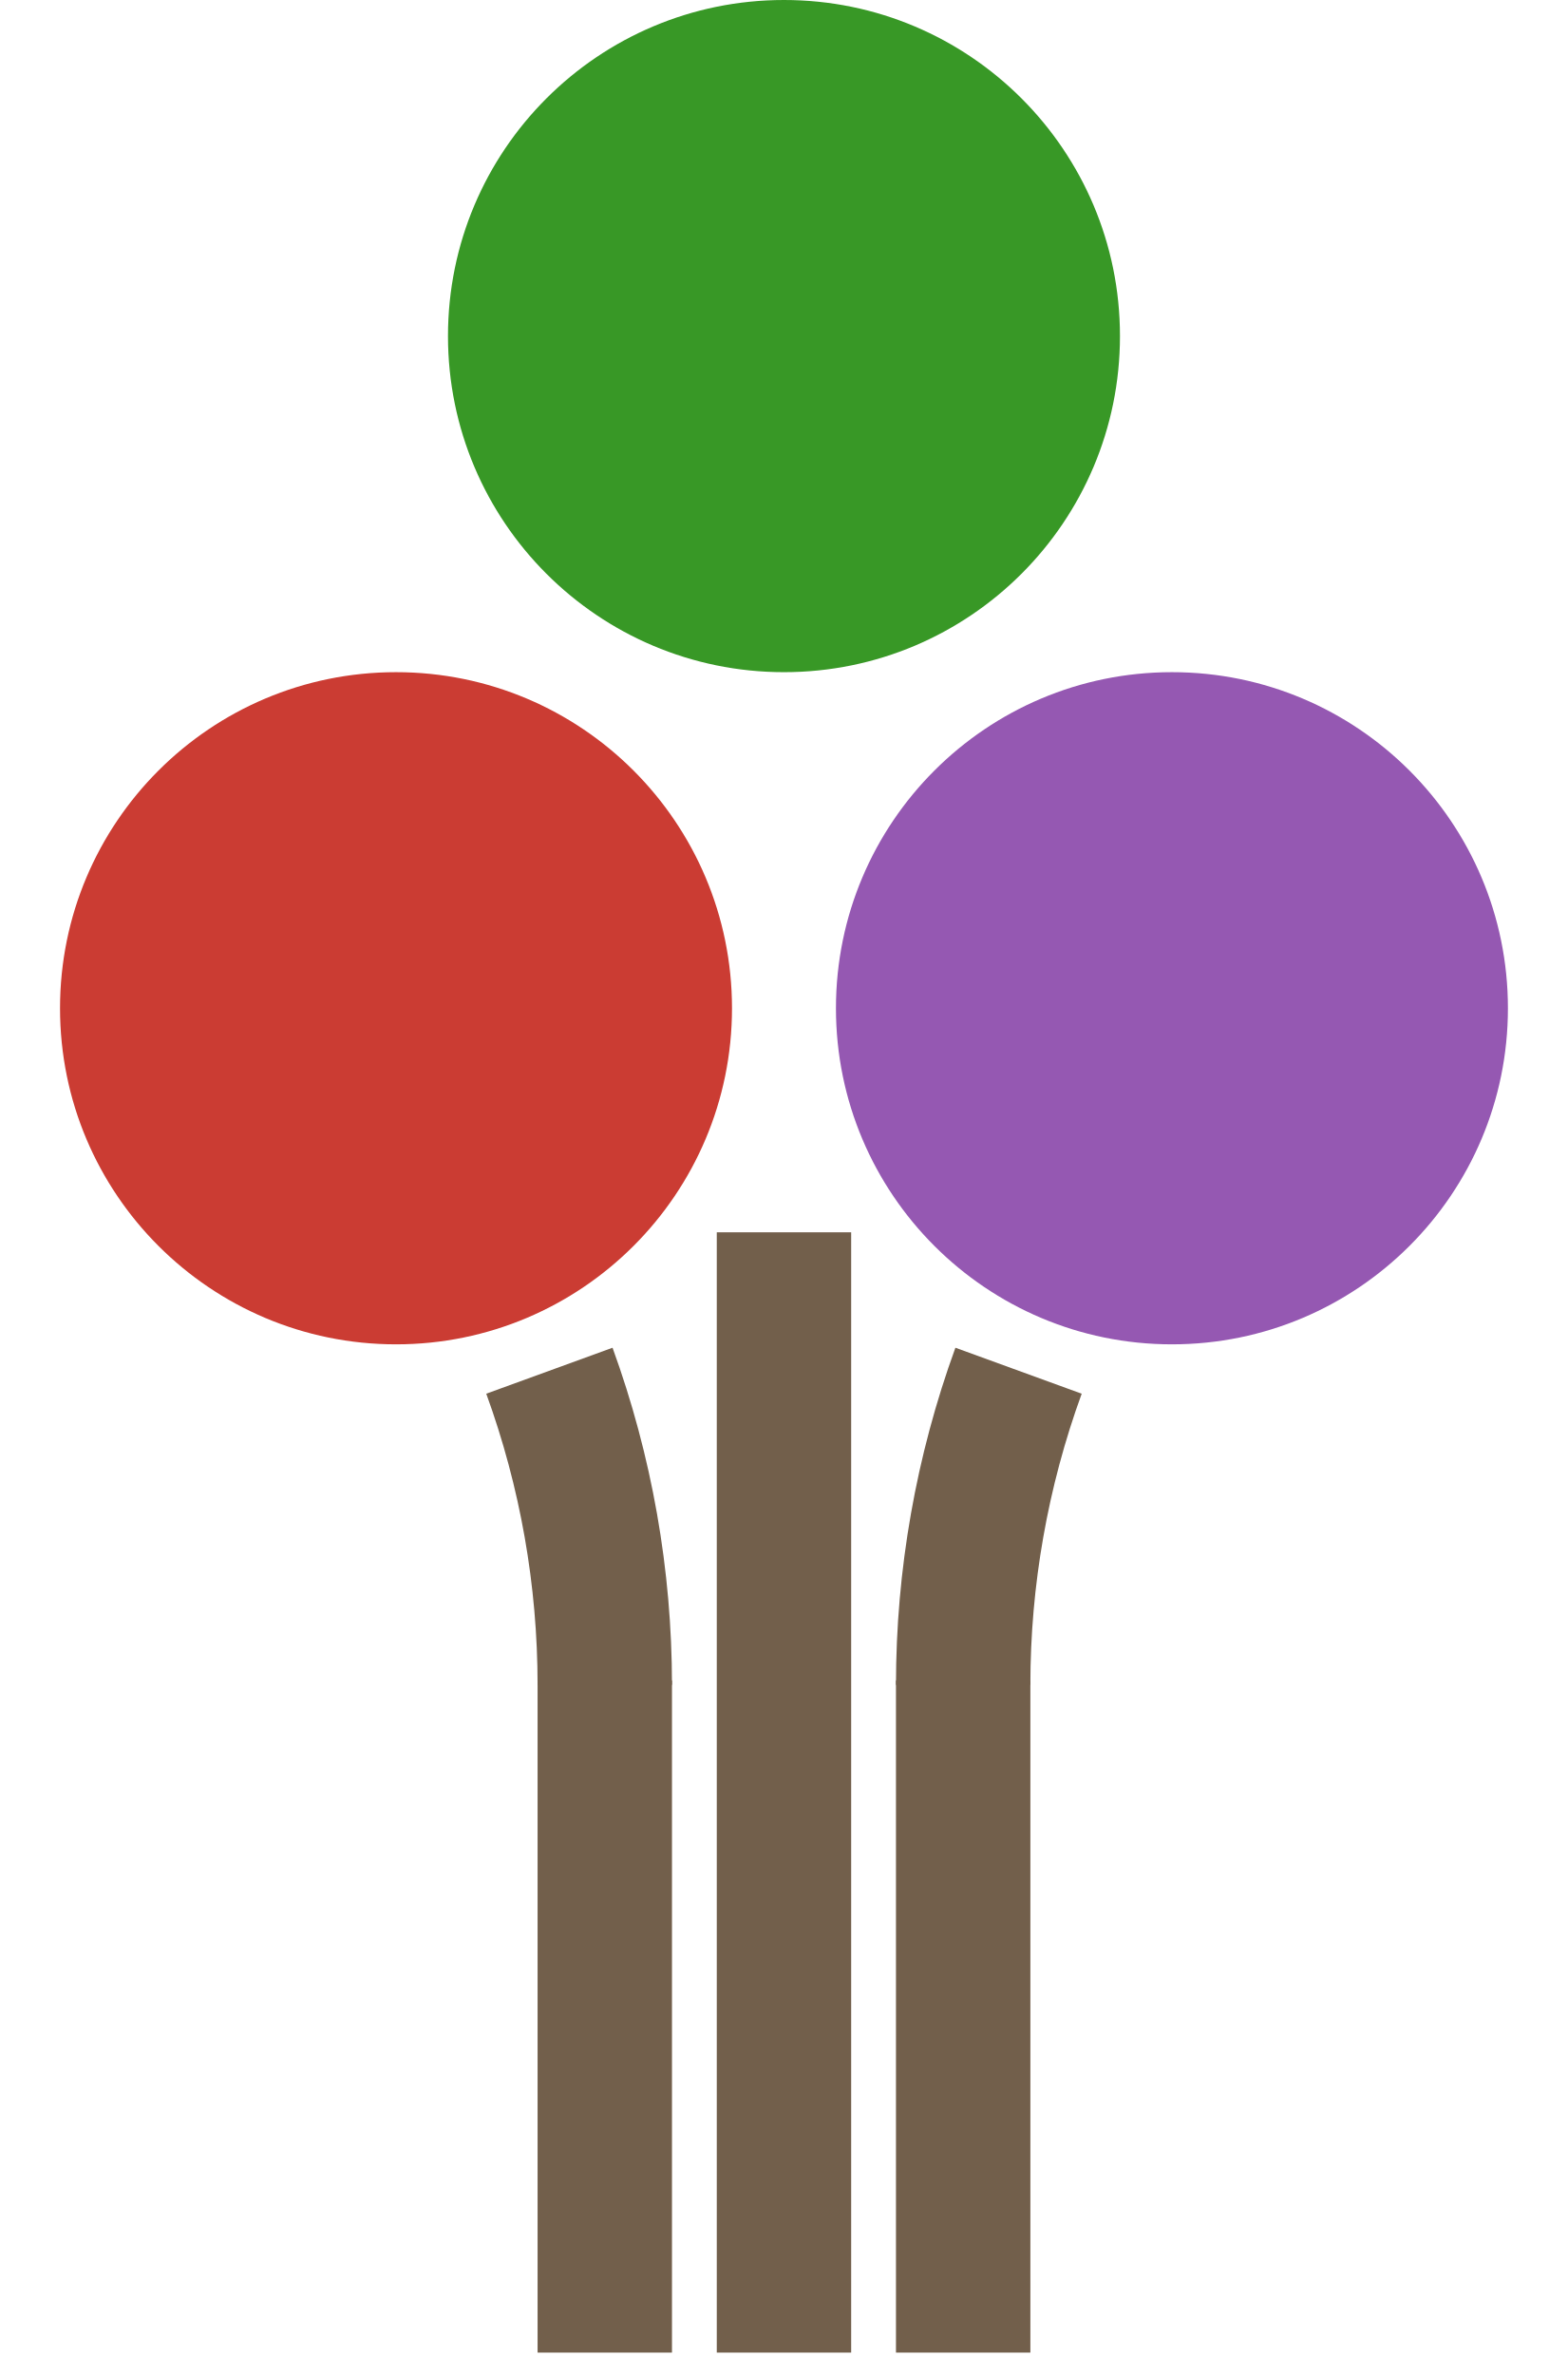
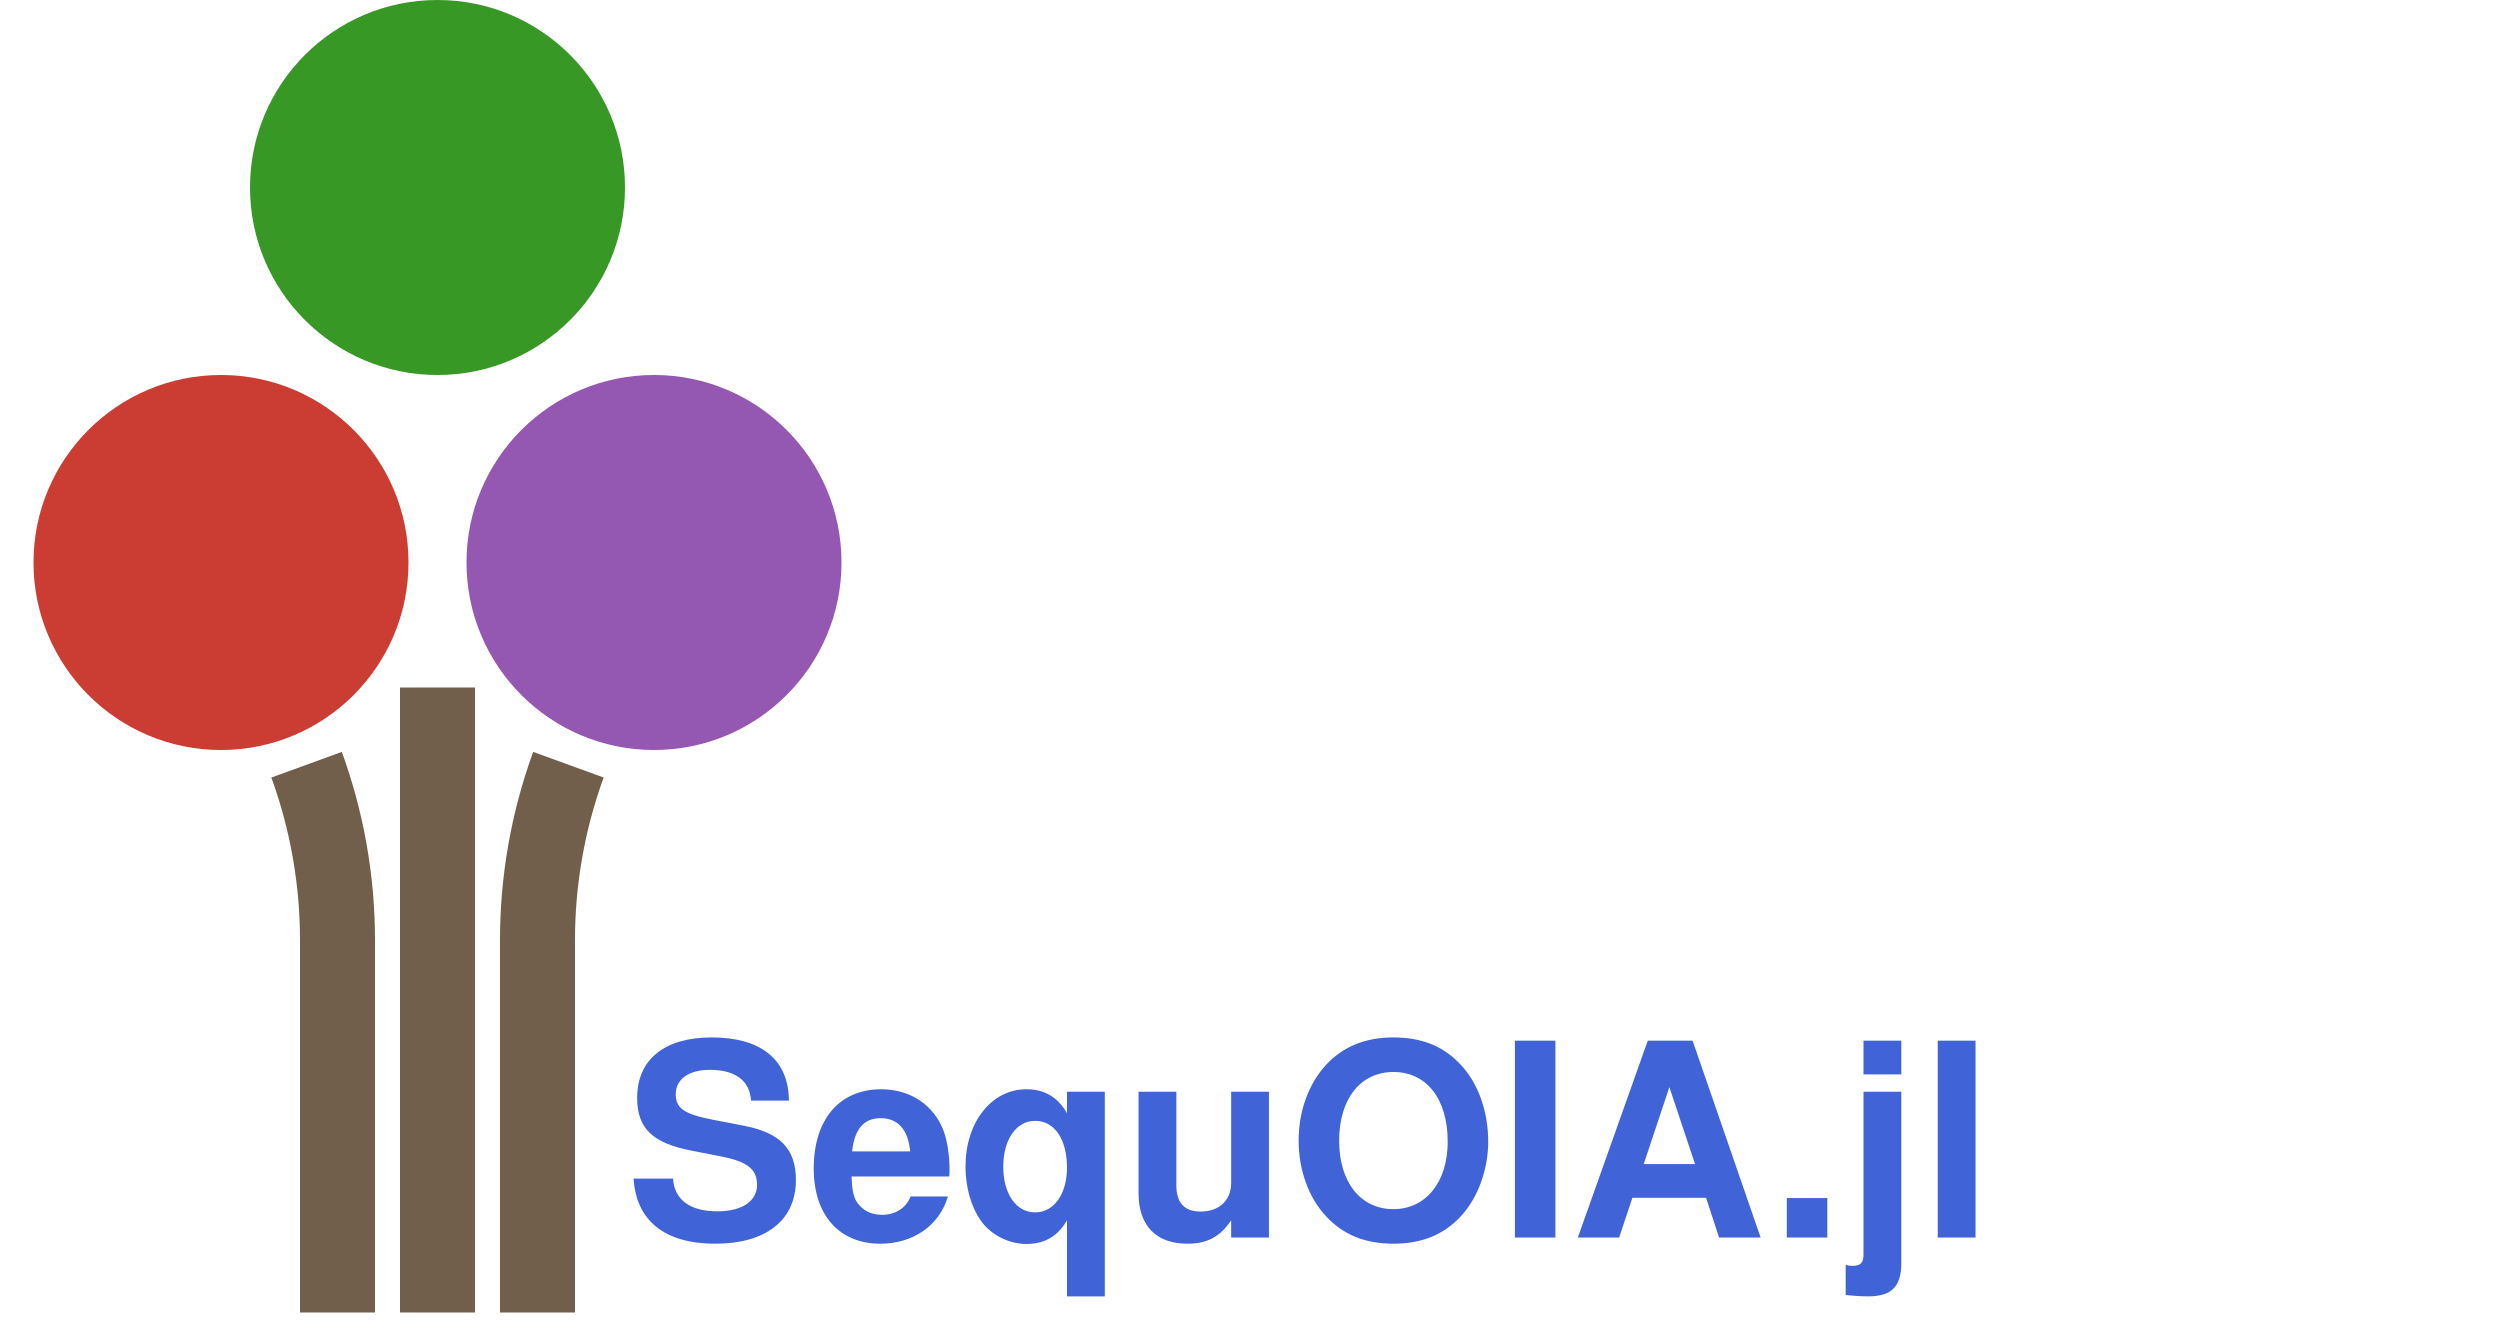
- <svg xmlns="http://www.w3.org/2000/svg" width="350" height="530" viewBox="0 115 350 350">
-   <path fill-rule="nonzero" fill="rgb(79.6%, 23.5%, 20%)" fill-opacity="1" d="M 163.398 250 C 163.398 291.422 129.82 325 88.398 325 C 46.977 325 13.398 291.422 13.398 250 C 13.398 208.578 46.977 175 88.398 175 C 129.82 175 163.398 208.578 163.398 250 Z M 163.398 250 " />
+ <svg xmlns="http://www.w3.org/2000/svg" width="1000" height="530" viewBox="0 115 1000 350"> /*350*/
+ <path fill-rule="nonzero" fill="rgb(79.6%, 23.5%, 20%)" fill-opacity="1" d="M 163.398 250 C 163.398 291.422 129.82 325 88.398 325 C 46.977 325 13.398 291.422 13.398 250 C 13.398 208.578 46.977 175 88.398 175 C 129.82 175 163.398 208.578 163.398 250 Z M 163.398 250 " />
  <path fill-rule="nonzero" fill="rgb(22%, 59.6%, 14.9%)" fill-opacity="1" d="M 250 100 C 250 141.422 216.422 175 175 175 C 133.578 175 100 141.422 100 100 C 100 58.578 133.578 25 175 25 C 216.422 25 250 58.578 250 100 Z M 250 100 " />
  <path fill-rule="nonzero" fill="rgb(58.4%, 34.5%, 69.8%)" fill-opacity="1" d="M 336.602 250 C 336.602 291.422 303.023 325 261.602 325 C 220.18 325 186.602 291.422 186.602 250 C 186.602 208.578 220.18 175 261.602 175 C 303.023 175 336.602 208.578 336.602 250 Z M 336.602 250 " />
  <rect width="30" height="250" x="160" y="300" rx="0" ry="0" fill="#725F4B" />
  <rect width="30" height="150" x="200" y="400" rx="0" ry="0" fill="#725F4B" />
  <rect width="30" height="150" x="120" y="400" rx="0" ry="0" fill="#725F4B" />
  <path fill-rule="nonzero" fill="#725F4B" fill-opacity="1" d="M230,401 L200,401 A220,220 0 0 1 213.268,325.756 L241.458,336.016 A190,190 0 0 0 230,401 z" />
  <path fill-rule="nonzero" fill="#725F4B" fill-opacity="1" d="M108.542,336.016 L136.732,325.756 A220,220 0 0 1 150,401 L120,401 A190,190 0 0 0 108.542,336.016 z" />
+   <text x="250" y="520" font-family="Helvetica" font-size="9em" font-weight="bold" fill="#4063D8">SequOIA.jl</text>
</svg>
